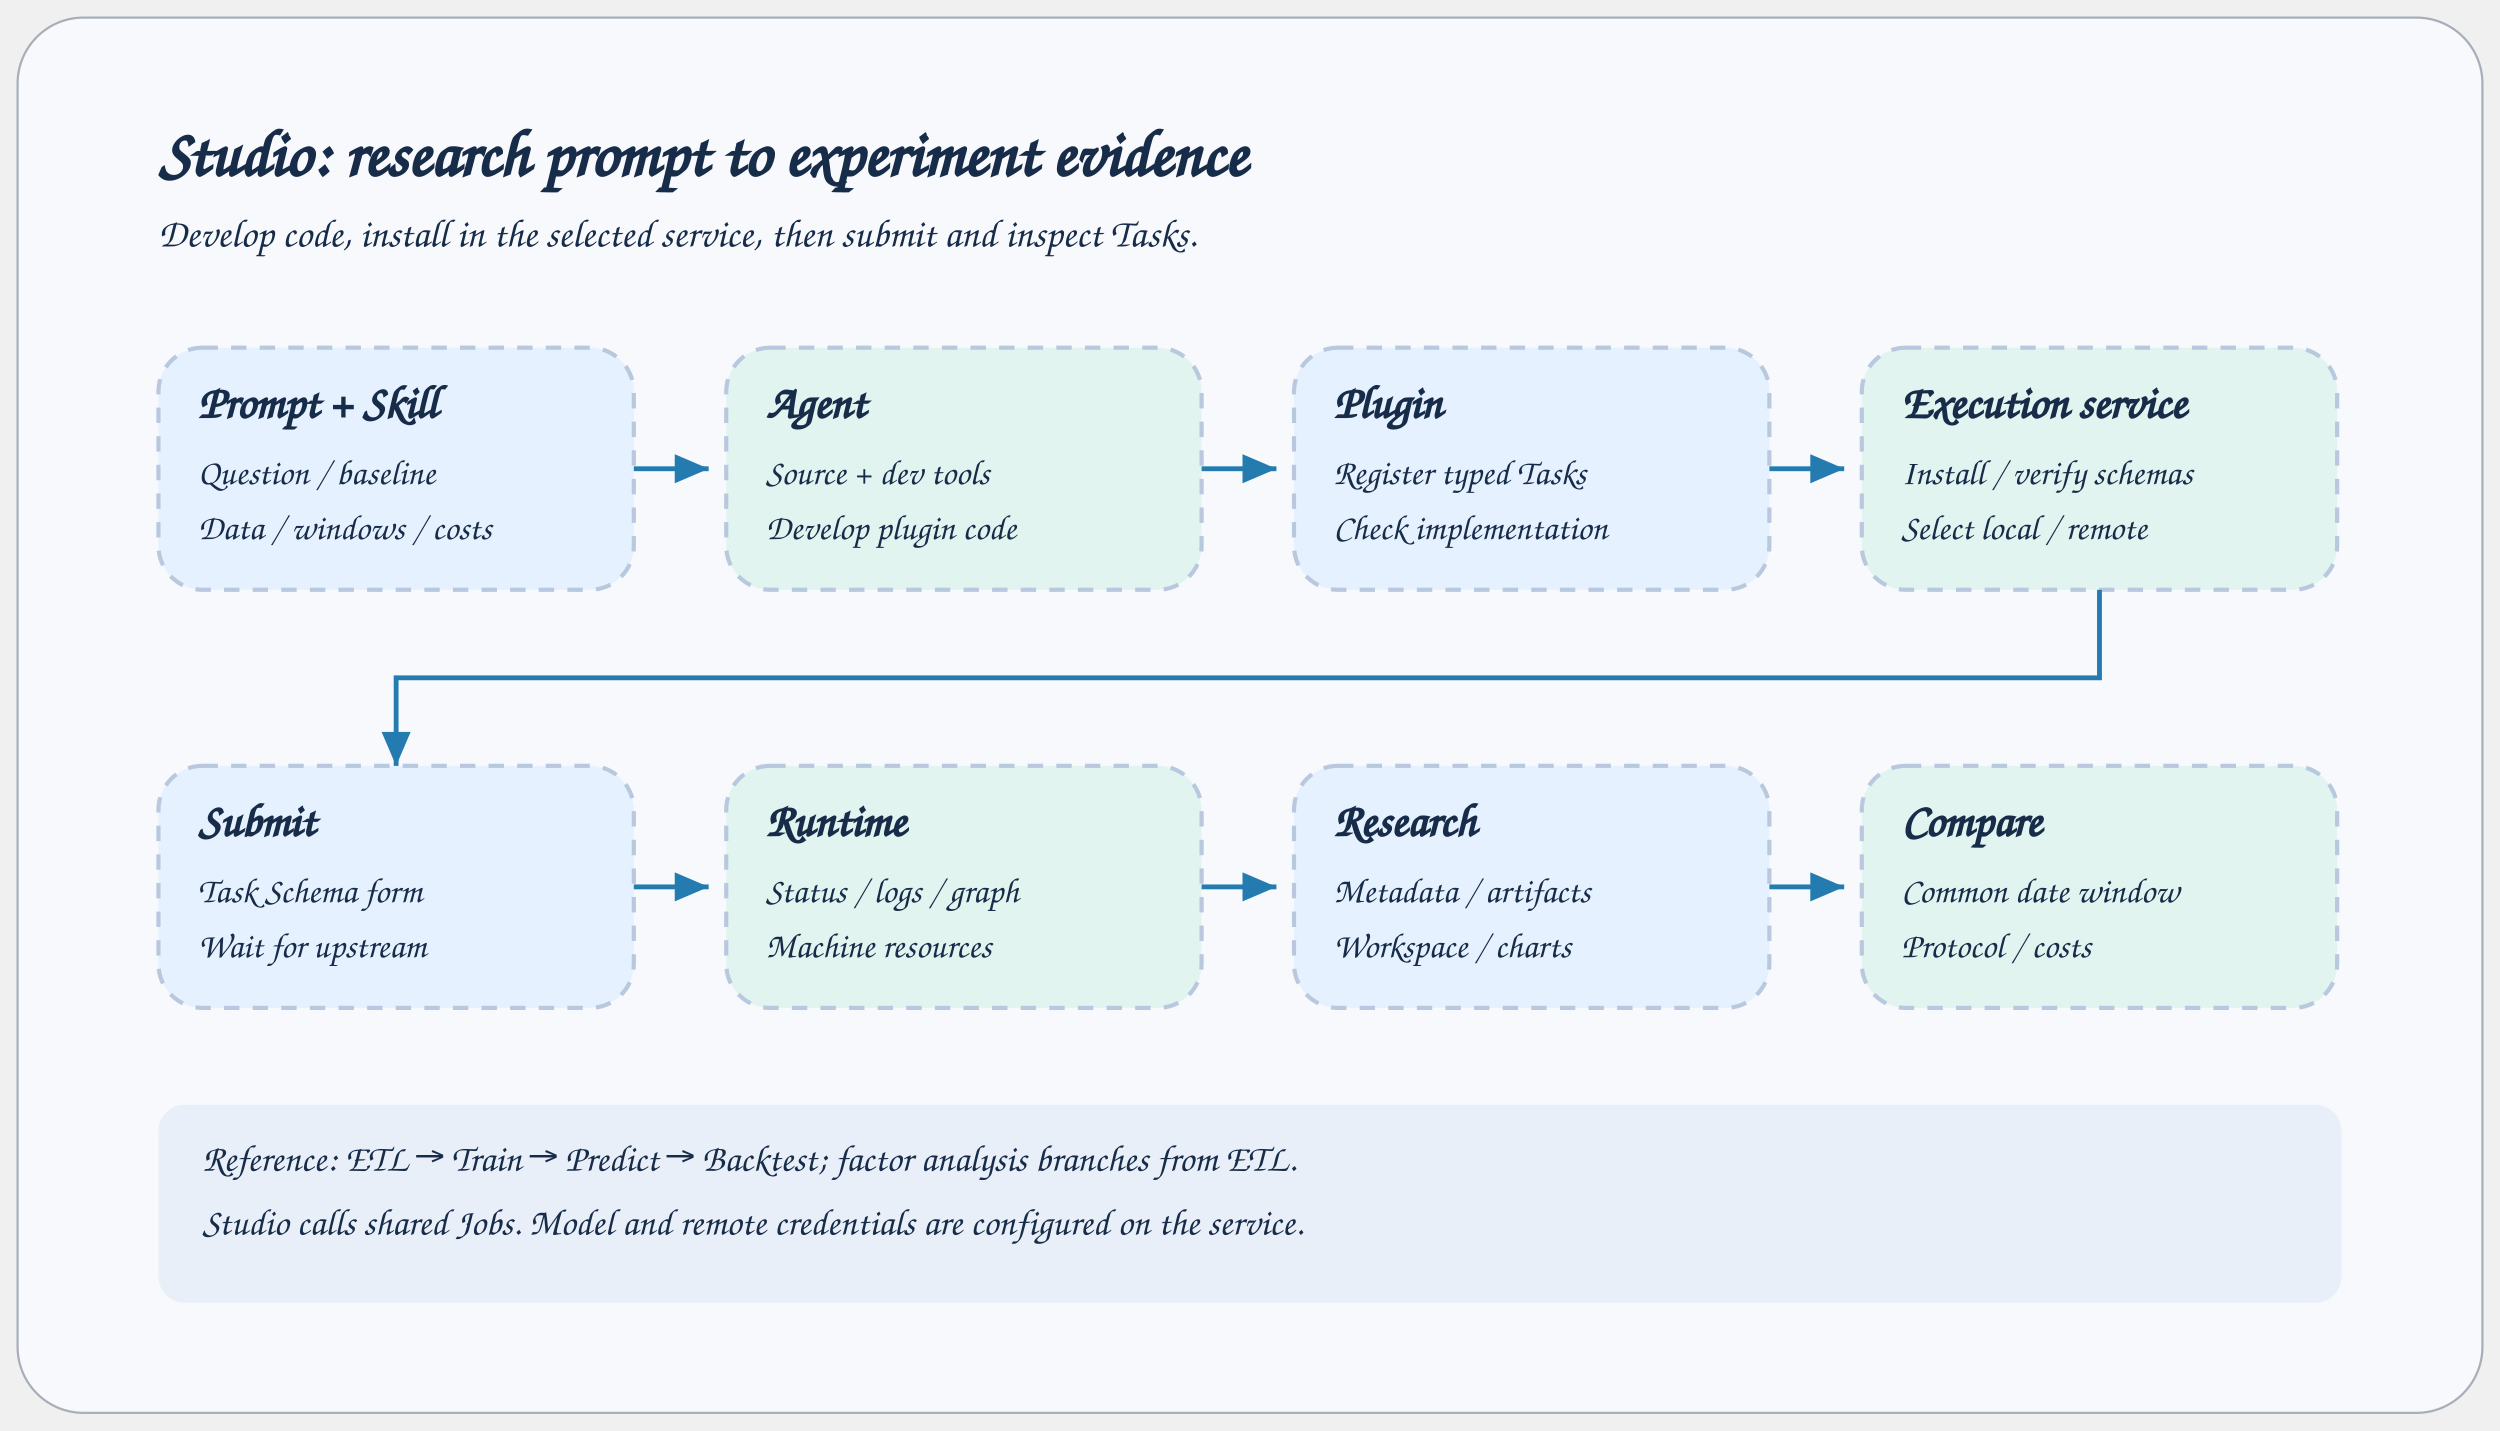
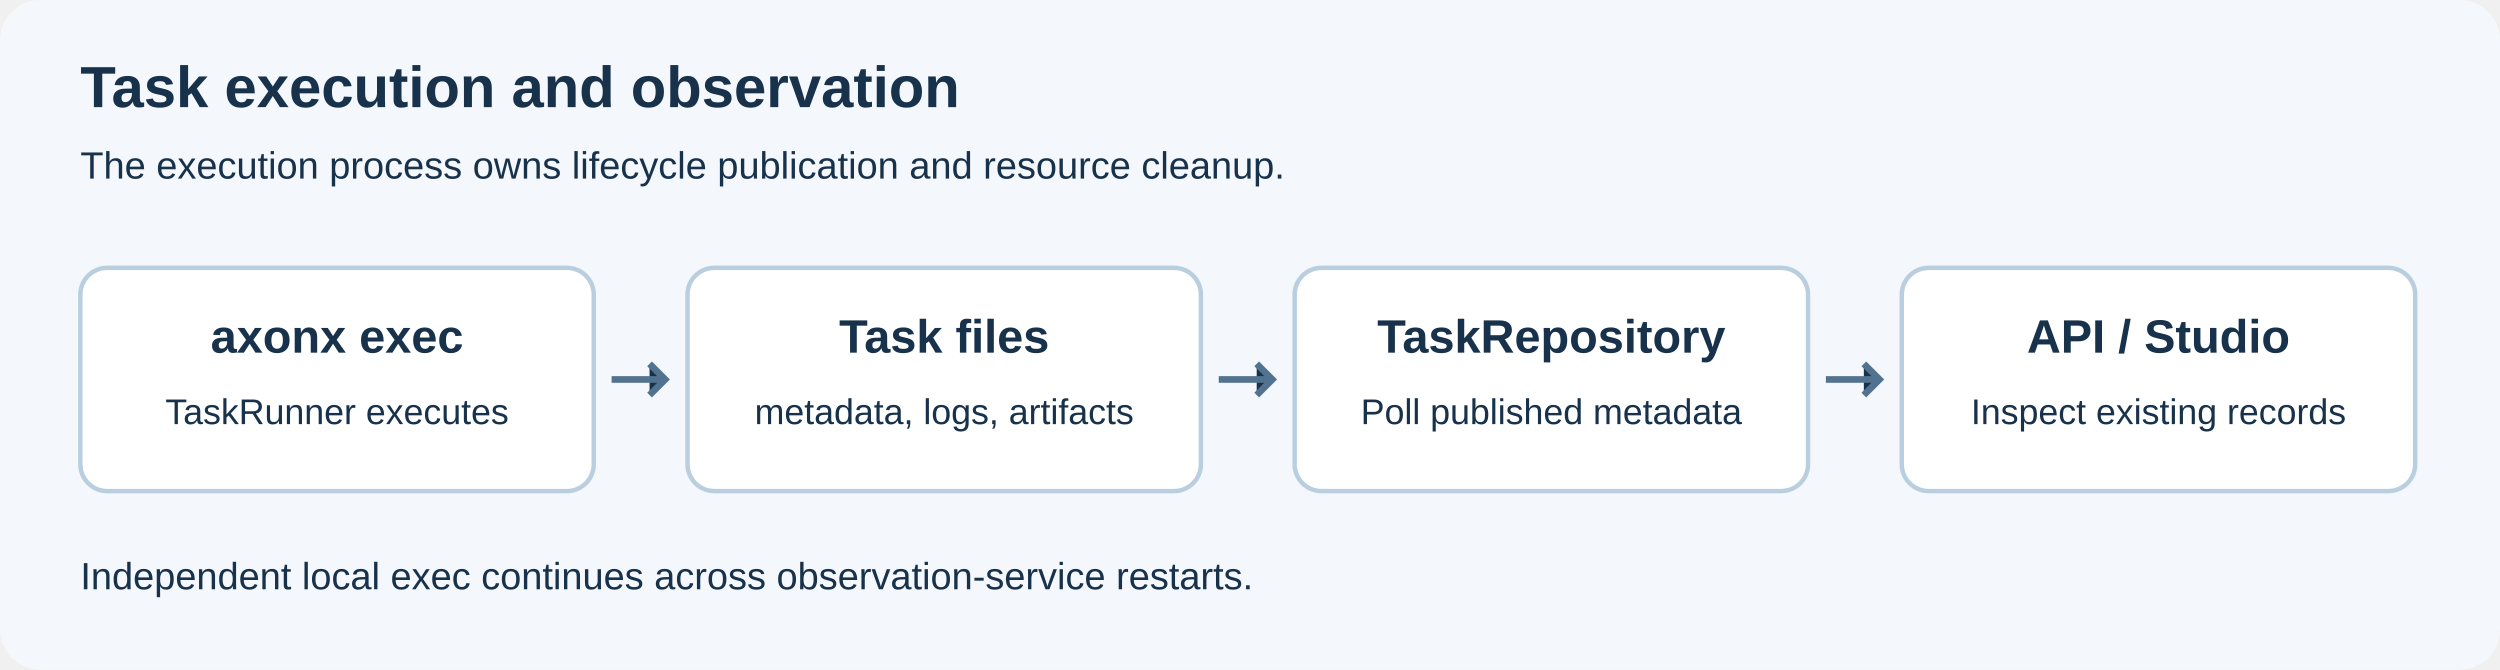
- <svg xmlns="http://www.w3.org/2000/svg" width="1136" height="650" viewBox="0 0 1136 650" role="img" aria-labelledby="title desc">
-   <defs>
-     <marker id="arrow" viewBox="0 0 8 6" refX="7" refY="3" markerWidth="8" markerHeight="6" orient="auto">
-       <path d="M0 0L7 3L0 6Z" fill="#247baf" />
-     </marker>
-   </defs>
-   <rect x="8" y="8" width="1120" height="634" rx="30" fill="#f7f9fc" stroke="#172c49" stroke-opacity="0.35" />
-   <g transform="translate(28 28)" font-family="'Comic Sans MS', 'Chalkboard SE', 'Comic Neue', cursive" fill="#172c49" data-diagram-content="true">
-     <text x="44" y="52" font-size="30" font-weight="700">Studio: research prompt to experiment evidence</text>
-     <text x="44" y="84" font-size="18">Develop code, install in the selected service, then submit and inspect Tasks.</text>
-     <rect x="44" y="130" width="216" height="110" rx="20" fill="#e6f1ff" stroke="#b8c8df" stroke-width="1.9" stroke-dasharray="7 6" />
-     <text x="62" y="162" font-size="21" font-weight="700">Prompt + Skill</text>
-     <text x="62" y="192" font-size="16">Question / baseline</text>
-     <text x="62" y="217" font-size="16">Data / windows / costs</text>
-     <rect x="302" y="130" width="216" height="110" rx="20" fill="#e2f4f0" stroke="#b8c8df" stroke-width="1.9" stroke-dasharray="7 6" />
-     <text x="320" y="162" font-size="21" font-weight="700">Agent</text>
-     <text x="320" y="192" font-size="16">Source + dev tools</text>
-     <text x="320" y="217" font-size="16">Develop plugin code</text>
-     <rect x="560" y="130" width="216" height="110" rx="20" fill="#e6f1ff" stroke="#b8c8df" stroke-width="1.9" stroke-dasharray="7 6" />
-     <text x="578" y="162" font-size="21" font-weight="700">Plugin</text>
-     <text x="578" y="192" font-size="16">Register typed Tasks</text>
-     <text x="578" y="217" font-size="16">Check implementation</text>
-     <rect x="818" y="130" width="216" height="110" rx="20" fill="#e2f4f0" stroke="#b8c8df" stroke-width="1.9" stroke-dasharray="7 6" />
-     <text x="836" y="162" font-size="21" font-weight="700">Execution service</text>
-     <text x="836" y="192" font-size="16">Install / verify schemas</text>
-     <text x="836" y="217" font-size="16">Select local / remote</text>
-     <rect x="44" y="320" width="216" height="110" rx="20" fill="#e6f1ff" stroke="#b8c8df" stroke-width="1.9" stroke-dasharray="7 6" />
-     <text x="62" y="352" font-size="21" font-weight="700">Submit</text>
-     <text x="62" y="382" font-size="16">Task Schema form</text>
-     <text x="62" y="407" font-size="16">Wait for upstream</text>
-     <rect x="302" y="320" width="216" height="110" rx="20" fill="#e2f4f0" stroke="#b8c8df" stroke-width="1.9" stroke-dasharray="7 6" />
-     <text x="320" y="352" font-size="21" font-weight="700">Runtime</text>
-     <text x="320" y="382" font-size="16">Status / logs / graph</text>
-     <text x="320" y="407" font-size="16">Machine resources</text>
-     <rect x="560" y="320" width="216" height="110" rx="20" fill="#e6f1ff" stroke="#b8c8df" stroke-width="1.9" stroke-dasharray="7 6" />
-     <text x="578" y="352" font-size="21" font-weight="700">Research</text>
-     <text x="578" y="382" font-size="16">Metadata / artifacts</text>
-     <text x="578" y="407" font-size="16">Workspace / charts</text>
-     <rect x="818" y="320" width="216" height="110" rx="20" fill="#e2f4f0" stroke="#b8c8df" stroke-width="1.9" stroke-dasharray="7 6" />
-     <text x="836" y="352" font-size="21" font-weight="700">Compare</text>
-     <text x="836" y="382" font-size="16">Common date window</text>
-     <text x="836" y="407" font-size="16">Protocol / costs</text>
-     <path d="M260 185H294" fill="none" stroke="#247baf" stroke-width="2.2" marker-end="url(#arrow)" />
-     <path d="M518 185H552" fill="none" stroke="#247baf" stroke-width="2.2" marker-end="url(#arrow)" />
-     <path d="M776 185H810" fill="none" stroke="#247baf" stroke-width="2.2" marker-end="url(#arrow)" />
-     <path d="M260 375H294" fill="none" stroke="#247baf" stroke-width="2.2" marker-end="url(#arrow)" />
-     <path d="M518 375H552" fill="none" stroke="#247baf" stroke-width="2.2" marker-end="url(#arrow)" />
-     <path d="M776 375H810" fill="none" stroke="#247baf" stroke-width="2.2" marker-end="url(#arrow)" />
-     <path d="M926 240V280H152V320" fill="none" stroke="#247baf" stroke-width="2.2" marker-end="url(#arrow)" />
-     <rect x="44" y="474" width="992" height="90" rx="12" fill="#e9eff8" />
-     <text x="64" y="504" font-size="17">Reference: ETL → Train → Predict → Backtest; factor analysis branches from ETL.</text>
-     <text x="64" y="533" font-size="17">Studio calls shared Jobs. Model and remote credentials are configured on the service.</text>
+ <svg xmlns="http://www.w3.org/2000/svg" width="1120" height="300" viewBox="0 0 1120 300" role="img" aria-labelledby="title desc">
+   <rect width="1120" height="300" rx="18" fill="#f4f7fb" />
+   <g font-family="Arial,sans-serif" fill="#18324b">
+     <text x="36" y="48" font-size="26" font-weight="700">Task execution and observation</text>
+     <text x="36" y="80" font-size="17">The execution process owns lifecycle publication and resource cleanup.</text>
+     <g fill="#fff" stroke="#b9cede" stroke-width="2">
+       <rect x="36" y="120" width="230" height="100" rx="12" />
+       <rect x="308" y="120" width="230" height="100" rx="12" />
+       <rect x="580" y="120" width="230" height="100" rx="12" />
+       <rect x="852" y="120" width="230" height="100" rx="12" />
+     </g>
+     <g font-size="21" font-weight="700" text-anchor="middle">
+       <text x="151" y="158">axonx exec</text>
+       <text x="423" y="158">Task files</text>
+       <text x="695" y="158">TaskRepository</text>
+       <text x="967" y="158">API / Studio</text>
+     </g>
+     <g font-size="16" text-anchor="middle">
+       <text x="151" y="190">TaskRunner executes</text>
+       <text x="423" y="190">metadata, logs, artifacts</text>
+       <text x="695" y="190">Poll published metadata</text>
+       <text x="967" y="190">Inspect existing records</text>
+     </g>
+     <g stroke="#52738f" stroke-width="3">
+       <path d="M274 170h24m-7-7 7 7-7 7" />
+       <path d="M546 170h24m-7-7 7 7-7 7" />
+       <path d="M818 170h24m-7-7 7 7-7 7" />
+     </g>
+     <text x="36" y="264" font-size="17">Independent local exec continues across observation-service restarts.</text>
  </g>
</svg>
